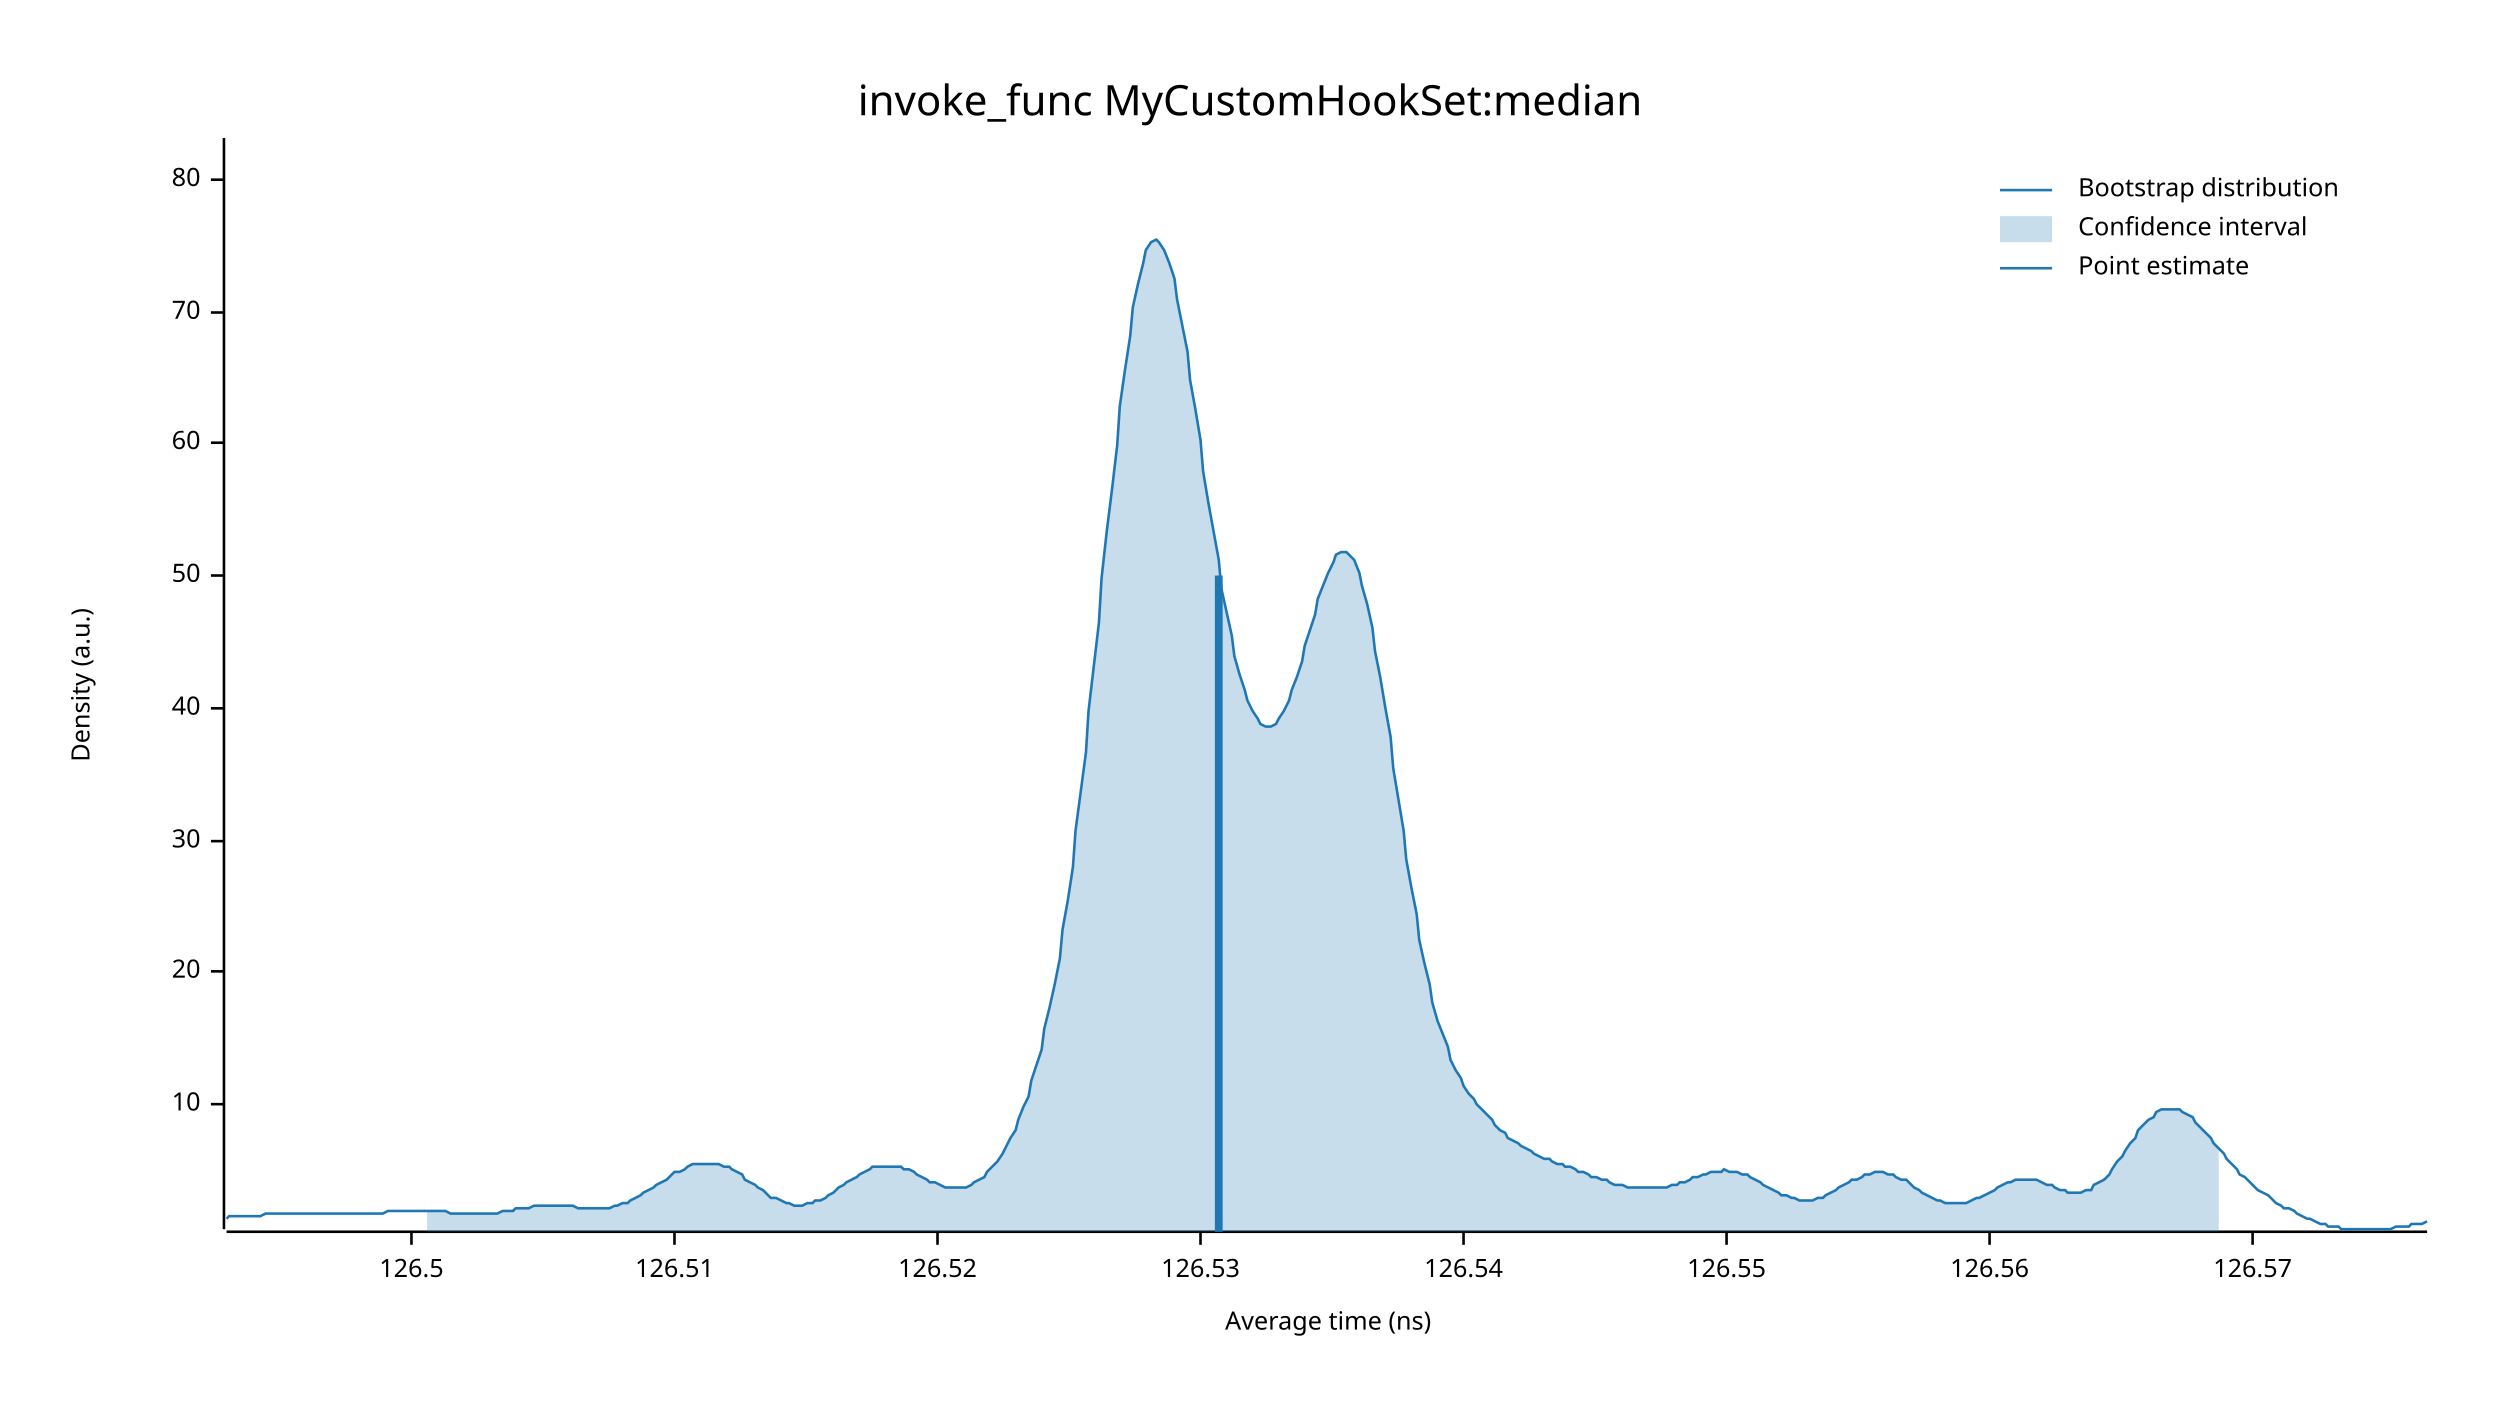
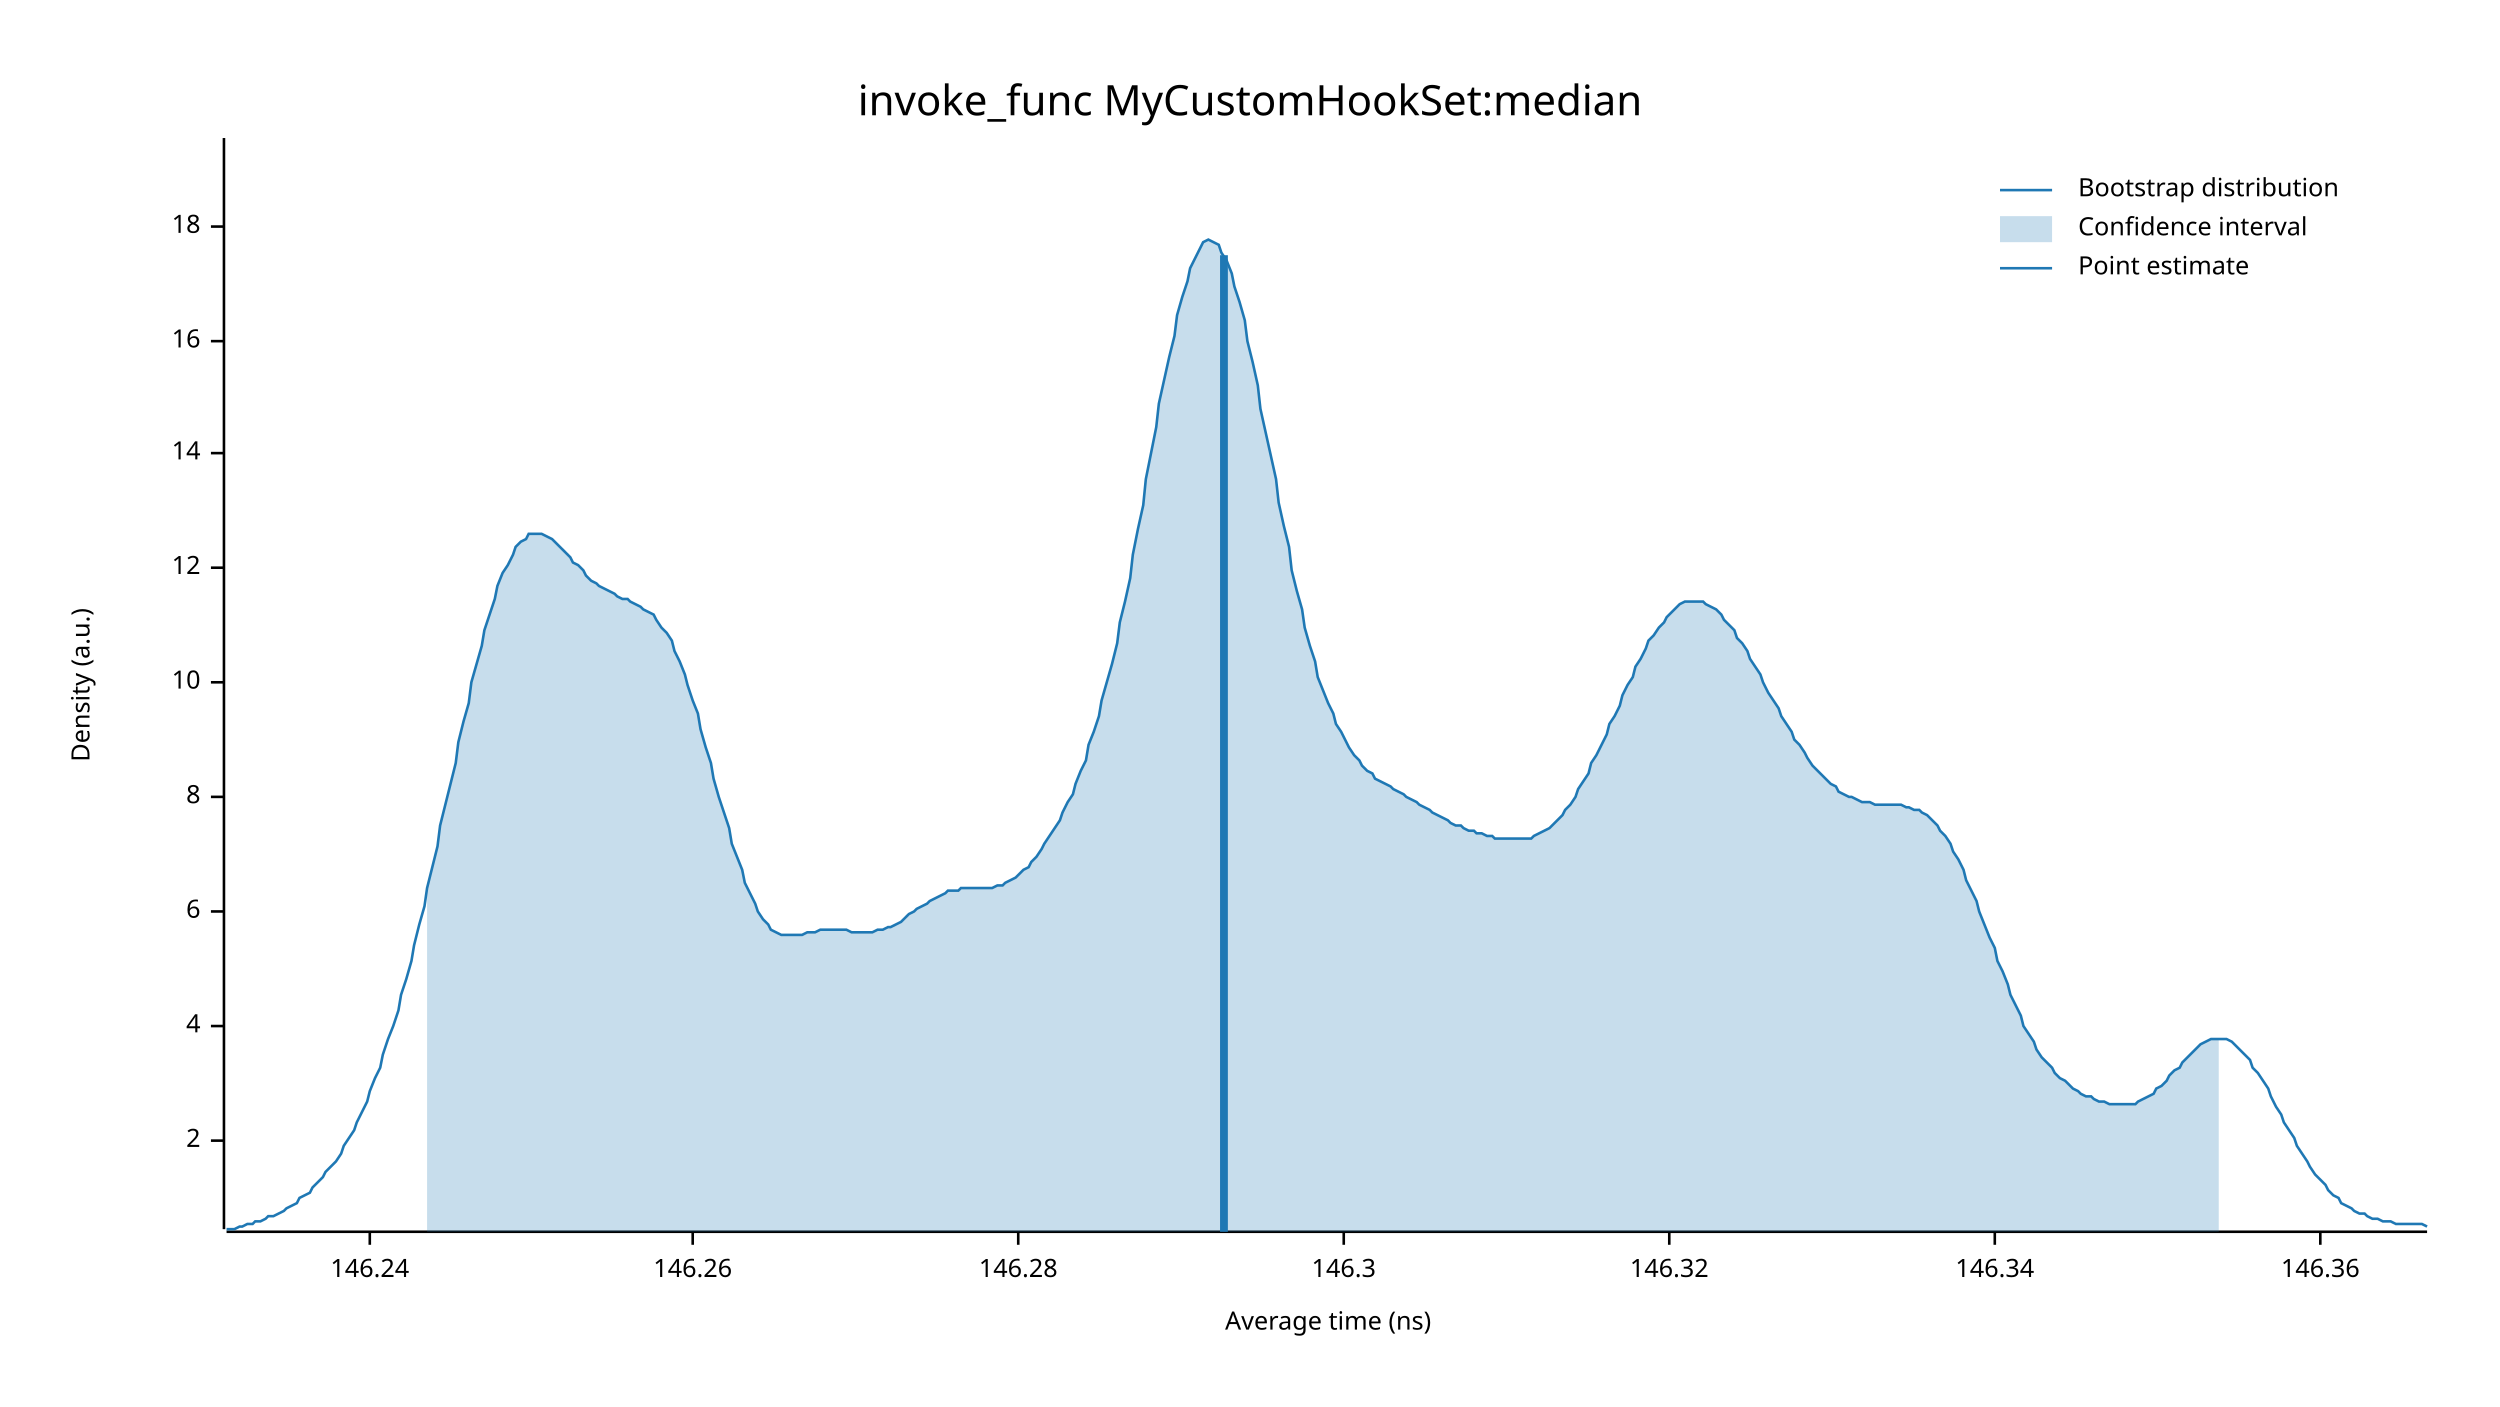
<svg xmlns="http://www.w3.org/2000/svg" width="960" height="540" viewBox="0 0 960 540">
  <text x="480" y="32" dy="0.76em" text-anchor="middle" font-family="sans-serif" font-size="16.129" opacity="1" fill="#000000">
invoke_func MyCustomHookSet:median
</text>
  <text x="27" y="263" dy="0.76em" text-anchor="middle" font-family="sans-serif" font-size="9.677" opacity="1" fill="#000000" transform="rotate(270, 27, 263)">
Density (a.u.)
</text>
  <text x="510" y="513" dy="-0.5ex" text-anchor="middle" font-family="sans-serif" font-size="9.677" opacity="1" fill="#000000">
Average time (ns)
</text>
  <polyline fill="none" opacity="1" stroke="#000000" stroke-width="1" points="86,53 86,472 " />
-   <text x="77" y="424" dy="0.5ex" text-anchor="end" font-family="sans-serif" font-size="9.677" opacity="1" fill="#000000">
+   <text x="77" y="438" dy="0.5ex" text-anchor="end" font-family="sans-serif" font-size="9.677" opacity="1" fill="#000000">
+ 2
+ </text>
+   <polyline fill="none" opacity="1" stroke="#000000" stroke-width="1" points="81,438 86,438 " />
+   <text x="77" y="394" dy="0.5ex" text-anchor="end" font-family="sans-serif" font-size="9.677" opacity="1" fill="#000000">
+ 4
+ </text>
+   <polyline fill="none" opacity="1" stroke="#000000" stroke-width="1" points="81,394 86,394 " />
+   <text x="77" y="350" dy="0.5ex" text-anchor="end" font-family="sans-serif" font-size="9.677" opacity="1" fill="#000000">
+ 6
+ </text>
+   <polyline fill="none" opacity="1" stroke="#000000" stroke-width="1" points="81,350 86,350 " />
+   <text x="77" y="306" dy="0.5ex" text-anchor="end" font-family="sans-serif" font-size="9.677" opacity="1" fill="#000000">
+ 8
+ </text>
+   <polyline fill="none" opacity="1" stroke="#000000" stroke-width="1" points="81,306 86,306 " />
+   <text x="77" y="262" dy="0.5ex" text-anchor="end" font-family="sans-serif" font-size="9.677" opacity="1" fill="#000000">
10
</text>
-   <polyline fill="none" opacity="1" stroke="#000000" stroke-width="1" points="81,424 86,424 " />
-   <text x="77" y="373" dy="0.5ex" text-anchor="end" font-family="sans-serif" font-size="9.677" opacity="1" fill="#000000">
- 20
+   <polyline fill="none" opacity="1" stroke="#000000" stroke-width="1" points="81,262 86,262 " />
+   <text x="77" y="218" dy="0.5ex" text-anchor="end" font-family="sans-serif" font-size="9.677" opacity="1" fill="#000000">
+ 12
</text>
-   <polyline fill="none" opacity="1" stroke="#000000" stroke-width="1" points="81,373 86,373 " />
-   <text x="77" y="323" dy="0.5ex" text-anchor="end" font-family="sans-serif" font-size="9.677" opacity="1" fill="#000000">
- 30
+   <polyline fill="none" opacity="1" stroke="#000000" stroke-width="1" points="81,218 86,218 " />
+   <text x="77" y="174" dy="0.5ex" text-anchor="end" font-family="sans-serif" font-size="9.677" opacity="1" fill="#000000">
+ 14
</text>
-   <polyline fill="none" opacity="1" stroke="#000000" stroke-width="1" points="81,323 86,323 " />
-   <text x="77" y="272" dy="0.5ex" text-anchor="end" font-family="sans-serif" font-size="9.677" opacity="1" fill="#000000">
- 40
+   <polyline fill="none" opacity="1" stroke="#000000" stroke-width="1" points="81,174 86,174 " />
+   <text x="77" y="131" dy="0.5ex" text-anchor="end" font-family="sans-serif" font-size="9.677" opacity="1" fill="#000000">
+ 16
</text>
-   <polyline fill="none" opacity="1" stroke="#000000" stroke-width="1" points="81,272 86,272 " />
-   <text x="77" y="221" dy="0.5ex" text-anchor="end" font-family="sans-serif" font-size="9.677" opacity="1" fill="#000000">
- 50
+   <polyline fill="none" opacity="1" stroke="#000000" stroke-width="1" points="81,131 86,131 " />
+   <text x="77" y="87" dy="0.5ex" text-anchor="end" font-family="sans-serif" font-size="9.677" opacity="1" fill="#000000">
+ 18
</text>
-   <polyline fill="none" opacity="1" stroke="#000000" stroke-width="1" points="81,221 86,221 " />
-   <text x="77" y="170" dy="0.5ex" text-anchor="end" font-family="sans-serif" font-size="9.677" opacity="1" fill="#000000">
- 60
+   <polyline fill="none" opacity="1" stroke="#000000" stroke-width="1" points="81,87 86,87 " />
+   <polyline fill="none" opacity="1" stroke="#000000" stroke-width="1" points="87,473 932,473 " />
+   <text x="142" y="483" dy="0.76em" text-anchor="middle" font-family="sans-serif" font-size="9.677" opacity="1" fill="#000000">
+ 146.24
</text>
-   <polyline fill="none" opacity="1" stroke="#000000" stroke-width="1" points="81,170 86,170 " />
-   <text x="77" y="120" dy="0.5ex" text-anchor="end" font-family="sans-serif" font-size="9.677" opacity="1" fill="#000000">
- 70
+   <polyline fill="none" opacity="1" stroke="#000000" stroke-width="1" points="142,473 142,478 " />
+   <text x="266" y="483" dy="0.76em" text-anchor="middle" font-family="sans-serif" font-size="9.677" opacity="1" fill="#000000">
+ 146.26
</text>
-   <polyline fill="none" opacity="1" stroke="#000000" stroke-width="1" points="81,120 86,120 " />
-   <text x="77" y="69" dy="0.5ex" text-anchor="end" font-family="sans-serif" font-size="9.677" opacity="1" fill="#000000">
- 80
+   <polyline fill="none" opacity="1" stroke="#000000" stroke-width="1" points="266,473 266,478 " />
+   <text x="391" y="483" dy="0.76em" text-anchor="middle" font-family="sans-serif" font-size="9.677" opacity="1" fill="#000000">
+ 146.28
</text>
-   <polyline fill="none" opacity="1" stroke="#000000" stroke-width="1" points="81,69 86,69 " />
-   <polyline fill="none" opacity="1" stroke="#000000" stroke-width="1" points="87,473 932,473 " />
-   <text x="158" y="483" dy="0.76em" text-anchor="middle" font-family="sans-serif" font-size="9.677" opacity="1" fill="#000000">
- 126.5
+   <polyline fill="none" opacity="1" stroke="#000000" stroke-width="1" points="391,473 391,478 " />
+   <text x="516" y="483" dy="0.76em" text-anchor="middle" font-family="sans-serif" font-size="9.677" opacity="1" fill="#000000">
+ 146.3
</text>
-   <polyline fill="none" opacity="1" stroke="#000000" stroke-width="1" points="158,473 158,478 " />
-   <text x="259" y="483" dy="0.76em" text-anchor="middle" font-family="sans-serif" font-size="9.677" opacity="1" fill="#000000">
- 126.51
+   <polyline fill="none" opacity="1" stroke="#000000" stroke-width="1" points="516,473 516,478 " />
+   <text x="641" y="483" dy="0.76em" text-anchor="middle" font-family="sans-serif" font-size="9.677" opacity="1" fill="#000000">
+ 146.32
</text>
-   <polyline fill="none" opacity="1" stroke="#000000" stroke-width="1" points="259,473 259,478 " />
-   <text x="360" y="483" dy="0.76em" text-anchor="middle" font-family="sans-serif" font-size="9.677" opacity="1" fill="#000000">
- 126.52
+   <polyline fill="none" opacity="1" stroke="#000000" stroke-width="1" points="641,473 641,478 " />
+   <text x="766" y="483" dy="0.76em" text-anchor="middle" font-family="sans-serif" font-size="9.677" opacity="1" fill="#000000">
+ 146.34
</text>
-   <polyline fill="none" opacity="1" stroke="#000000" stroke-width="1" points="360,473 360,478 " />
-   <text x="461" y="483" dy="0.76em" text-anchor="middle" font-family="sans-serif" font-size="9.677" opacity="1" fill="#000000">
- 126.53
+   <polyline fill="none" opacity="1" stroke="#000000" stroke-width="1" points="766,473 766,478 " />
+   <text x="891" y="483" dy="0.76em" text-anchor="middle" font-family="sans-serif" font-size="9.677" opacity="1" fill="#000000">
+ 146.36
</text>
-   <polyline fill="none" opacity="1" stroke="#000000" stroke-width="1" points="461,473 461,478 " />
-   <text x="562" y="483" dy="0.76em" text-anchor="middle" font-family="sans-serif" font-size="9.677" opacity="1" fill="#000000">
- 126.54
- </text>
-   <polyline fill="none" opacity="1" stroke="#000000" stroke-width="1" points="562,473 562,478 " />
-   <text x="663" y="483" dy="0.76em" text-anchor="middle" font-family="sans-serif" font-size="9.677" opacity="1" fill="#000000">
- 126.55
- </text>
-   <polyline fill="none" opacity="1" stroke="#000000" stroke-width="1" points="663,473 663,478 " />
-   <text x="764" y="483" dy="0.76em" text-anchor="middle" font-family="sans-serif" font-size="9.677" opacity="1" fill="#000000">
- 126.56
- </text>
-   <polyline fill="none" opacity="1" stroke="#000000" stroke-width="1" points="764,473 764,478 " />
-   <text x="865" y="483" dy="0.76em" text-anchor="middle" font-family="sans-serif" font-size="9.677" opacity="1" fill="#000000">
- 126.57
- </text>
-   <polyline fill="none" opacity="1" stroke="#000000" stroke-width="1" points="865,473 865,478 " />
-   <polyline fill="none" opacity="1" stroke="#1F78B4" stroke-width="1" points="87,468 88,467 90,467 92,467 93,467 95,467 97,467 98,467 100,467 102,466 103,466 105,466 107,466 109,466 110,466 112,466 114,466 115,466 117,466 119,466 120,466 122,466 124,466 125,466 127,466 129,466 131,466 132,466 134,466 136,466 137,466 139,466 141,466 142,466 144,466 146,466 147,466 149,465 151,465 153,465 154,465 156,465 158,465 159,465 161,465 163,465 164,465 166,465 168,465 169,465 171,465 173,466 175,466 176,466 178,466 180,466 181,466 183,466 185,466 186,466 188,466 190,466 191,466 193,465 195,465 197,465 198,464 200,464 202,464 203,464 205,463 207,463 208,463 210,463 212,463 214,463 215,463 217,463 219,463 220,463 222,464 224,464 225,464 227,464 229,464 230,464 232,464 234,464 236,463 237,463 239,462 241,462 242,461 244,460 246,459 247,458 249,457 251,456 252,455 254,454 256,453 258,451 259,450 261,450 263,449 264,448 266,447 268,447 269,447 271,447 273,447 274,447 276,447 278,448 280,448 281,449 283,450 285,451 286,453 288,454 290,455 291,456 293,457 295,459 296,460 298,460 300,461 302,462 303,462 305,463 307,463 308,463 310,462 312,462 313,461 315,461 317,460 318,459 320,458 322,456 324,455 325,454 327,453 329,452 330,451 332,450 334,449 335,448 337,448 339,448 341,448 342,448 344,448 346,448 347,449 349,449 351,450 352,451 354,452 356,453 357,454 359,454 361,455 363,456 364,456 366,456 368,456 369,456 371,456 373,455 374,454 376,453 378,452 379,450 381,448 383,446 385,443 386,441 388,437 390,434 391,430 393,425 395,421 396,415 398,409 400,403 401,395 403,387 405,378 407,368 408,357 410,346 412,333 413,319 415,304 417,289 418,273 420,256 422,239 423,222 425,204 427,188 429,171 430,156 432,142 434,129 435,118 437,109 439,101 440,96 442,93 444,92 445,93 447,96 449,101 451,107 452,115 454,125 456,135 457,146 459,157 461,169 462,181 464,193 466,204 468,215 469,226 471,235 473,244 474,252 476,259 478,265 479,269 481,273 483,276 484,278 486,279 488,279 490,278 491,276 493,273 495,269 496,265 498,260 500,254 501,248 503,242 505,236 506,230 508,225 510,220 512,216 513,213 515,212 517,212 518,213 520,215 522,220 523,225 525,232 527,241 528,250 530,260 532,272 534,283 535,295 537,307 539,319 540,330 542,341 544,351 545,361 547,370 549,378 550,385 552,392 554,397 556,402 557,407 559,411 561,414 562,417 564,420 566,422 567,424 569,426 571,428 573,430 574,432 576,434 578,435 579,437 581,438 583,439 584,440 586,441 588,442 589,443 591,444 593,445 595,445 596,446 598,447 600,447 601,448 603,448 605,449 606,450 608,450 610,451 611,452 613,452 615,453 617,453 618,454 620,455 622,455 623,455 625,456 627,456 628,456 630,456 632,456 633,456 635,456 637,456 639,456 640,456 642,455 644,455 645,454 647,454 649,453 650,452 652,452 654,451 655,451 657,450 659,450 661,450 662,449 664,450 666,450 667,450 669,451 671,451 672,452 674,453 676,454 677,455 679,456 681,457 683,458 684,459 686,459 688,460 689,460 691,461 693,461 694,461 696,461 698,460 700,460 701,459 703,458 705,457 706,456 708,455 710,454 711,453 713,453 715,452 716,451 718,451 720,450 722,450 723,450 725,451 727,451 728,452 730,453 732,453 733,454 735,456 737,457 738,458 740,459 742,460 744,461 745,461 747,462 749,462 750,462 752,462 754,462 755,462 757,461 759,460 760,460 762,459 764,458 766,457 767,456 769,455 771,454 772,454 774,453 776,453 777,453 779,453 781,453 782,453 784,454 786,455 788,455 789,456 791,457 793,457 794,458 796,458 798,458 799,458 801,457 803,457 804,455 806,454 808,453 810,451 811,449 813,446 815,444 816,442 818,439 820,437 821,434 823,432 825,430 827,429 828,427 830,426 832,426 833,426 835,426 837,426 838,427 840,428 842,429 843,431 845,433 847,435 849,437 850,439 852,441 854,443 855,445 857,447 859,449 860,451 862,452 864,454 865,455 867,457 869,458 871,459 872,460 874,462 876,463 877,464 879,464 881,465 882,466 884,467 886,468 887,468 889,469 891,470 893,470 894,471 896,471 898,471 899,472 901,472 903,472 904,472 906,472 908,472 909,472 911,472 913,472 915,472 916,472 918,472 920,471 921,471 923,471 925,471 926,470 928,470 930,470 932,469 " />
-   <polygon opacity="0.25" fill="#1F78B4" points="164,465 166,465 168,465 169,465 171,465 173,466 175,466 176,466 178,466 180,466 181,466 183,466 185,466 186,466 188,466 190,466 191,466 193,465 195,465 197,465 198,464 200,464 202,464 203,464 205,463 207,463 208,463 210,463 212,463 214,463 215,463 217,463 219,463 220,463 222,464 224,464 225,464 227,464 229,464 230,464 232,464 234,464 236,463 237,463 239,462 241,462 242,461 244,460 246,459 247,458 249,457 251,456 252,455 254,454 256,453 258,451 259,450 261,450 263,449 264,448 266,447 268,447 269,447 271,447 273,447 274,447 276,447 278,448 280,448 281,449 283,450 285,451 286,453 288,454 290,455 291,456 293,457 295,459 296,460 298,460 300,461 302,462 303,462 305,463 307,463 308,463 310,462 312,462 313,461 315,461 317,460 318,459 320,458 322,456 324,455 325,454 327,453 329,452 330,451 332,450 334,449 335,448 337,448 339,448 341,448 342,448 344,448 346,448 347,449 349,449 351,450 352,451 354,452 356,453 357,454 359,454 361,455 363,456 364,456 366,456 368,456 369,456 371,456 373,455 374,454 376,453 378,452 379,450 381,448 383,446 385,443 386,441 388,437 390,434 391,430 393,425 395,421 396,415 398,409 400,403 401,395 403,387 405,378 407,368 408,357 410,346 412,333 413,319 415,304 417,289 418,273 420,256 422,239 423,222 425,204 427,188 429,171 430,156 432,142 434,129 435,118 437,109 439,101 440,96 442,93 444,92 445,93 447,96 449,101 451,107 452,115 454,125 456,135 457,146 459,157 461,169 462,181 464,193 466,204 468,215 469,226 471,235 473,244 474,252 476,259 478,265 479,269 481,273 483,276 484,278 486,279 488,279 490,278 491,276 493,273 495,269 496,265 498,260 500,254 501,248 503,242 505,236 506,230 508,225 510,220 512,216 513,213 515,212 517,212 518,213 520,215 522,220 523,225 525,232 527,241 528,250 530,260 532,272 534,283 535,295 537,307 539,319 540,330 542,341 544,351 545,361 547,370 549,378 550,385 552,392 554,397 556,402 557,407 559,411 561,414 562,417 564,420 566,422 567,424 569,426 571,428 573,430 574,432 576,434 578,435 579,437 581,438 583,439 584,440 586,441 588,442 589,443 591,444 593,445 595,445 596,446 598,447 600,447 601,448 603,448 605,449 606,450 608,450 610,451 611,452 613,452 615,453 617,453 618,454 620,455 622,455 623,455 625,456 627,456 628,456 630,456 632,456 633,456 635,456 637,456 639,456 640,456 642,455 644,455 645,454 647,454 649,453 650,452 652,452 654,451 655,451 657,450 659,450 661,450 662,449 664,450 666,450 667,450 669,451 671,451 672,452 674,453 676,454 677,455 679,456 681,457 683,458 684,459 686,459 688,460 689,460 691,461 693,461 694,461 696,461 698,460 700,460 701,459 703,458 705,457 706,456 708,455 710,454 711,453 713,453 715,452 716,451 718,451 720,450 722,450 723,450 725,451 727,451 728,452 730,453 732,453 733,454 735,456 737,457 738,458 740,459 742,460 744,461 745,461 747,462 749,462 750,462 752,462 754,462 755,462 757,461 759,460 760,460 762,459 764,458 766,457 767,456 769,455 771,454 772,454 774,453 776,453 777,453 779,453 781,453 782,453 784,454 786,455 788,455 789,456 791,457 793,457 794,458 796,458 798,458 799,458 801,457 803,457 804,455 806,454 808,453 810,451 811,449 813,446 815,444 816,442 818,439 820,437 821,434 823,432 825,430 827,429 828,427 830,426 832,426 833,426 835,426 837,426 838,427 840,428 842,429 843,431 845,433 847,435 849,437 850,439 852,441 852,473 164,473 " />
-   <polyline fill="none" opacity="1" stroke="#1F78B4" stroke-width="3" points="468,473 468,221 " />
+   <polyline fill="none" opacity="1" stroke="#000000" stroke-width="1" points="891,473 891,478 " />
+   <polyline fill="none" opacity="1" stroke="#1F78B4" stroke-width="1" points="87,472 88,472 90,472 92,471 93,471 95,470 97,470 98,469 100,469 102,468 103,467 105,467 107,466 109,465 110,464 112,463 114,462 115,460 117,459 119,458 120,456 122,454 124,452 125,450 127,448 129,446 131,443 132,440 134,437 136,434 137,431 139,427 141,423 142,419 144,414 146,410 147,405 149,399 151,394 153,388 154,382 156,376 158,369 159,363 161,355 163,348 164,341 166,333 168,325 169,317 171,309 173,301 175,293 176,285 178,277 180,270 181,262 183,255 185,248 186,242 188,236 190,230 191,225 193,220 195,217 197,213 198,210 200,208 202,207 203,205 205,205 207,205 208,205 210,206 212,207 214,209 215,210 217,212 219,214 220,216 222,217 224,219 225,221 227,223 229,224 230,225 232,226 234,227 236,228 237,229 239,230 241,230 242,231 244,232 246,233 247,234 249,235 251,236 252,238 254,241 256,243 258,246 259,250 261,254 263,259 264,263 266,269 268,274 269,280 271,287 273,293 274,299 276,306 278,312 280,318 281,324 283,329 285,334 286,339 288,343 290,347 291,350 293,353 295,355 296,357 298,358 300,359 302,359 303,359 305,359 307,359 308,359 310,358 312,358 313,358 315,357 317,357 318,357 320,357 322,357 324,357 325,357 327,358 329,358 330,358 332,358 334,358 335,358 337,357 339,357 341,356 342,356 344,355 346,354 347,353 349,351 351,350 352,349 354,348 356,347 357,346 359,345 361,344 363,343 364,342 366,342 368,342 369,341 371,341 373,341 374,341 376,341 378,341 379,341 381,341 383,340 385,340 386,339 388,338 390,337 391,336 393,334 395,333 396,331 398,329 400,326 401,324 403,321 405,318 407,315 408,312 410,308 412,305 413,301 415,296 417,292 418,286 420,281 422,275 423,269 425,262 427,255 429,247 430,239 432,231 434,222 435,213 437,203 439,194 440,184 442,174 444,164 445,155 447,146 449,137 451,129 452,121 454,114 456,108 457,103 459,99 461,95 462,93 464,92 466,93 468,94 469,97 471,100 473,105 474,110 476,116 478,123 479,131 481,139 483,148 484,157 486,166 488,175 490,184 491,193 493,202 495,210 496,219 498,227 500,234 501,241 503,248 505,254 506,260 508,265 510,270 512,274 513,278 515,281 517,285 518,287 520,290 522,292 523,294 525,296 527,297 528,299 530,300 532,301 534,302 535,303 537,304 539,305 540,306 542,307 544,308 545,309 547,310 549,311 550,312 552,313 554,314 556,315 557,316 559,317 561,317 562,318 564,319 566,319 567,320 569,320 571,321 573,321 574,322 576,322 578,322 579,322 581,322 583,322 584,322 586,322 588,322 589,321 591,320 593,319 595,318 596,317 598,315 600,313 601,311 603,309 605,306 606,303 608,300 610,297 611,293 613,290 615,286 617,282 618,278 620,275 622,271 623,267 625,263 627,260 628,256 630,253 632,249 633,246 635,244 637,241 639,239 640,237 642,235 644,233 645,232 647,231 649,231 650,231 652,231 654,231 655,232 657,233 659,234 661,236 662,238 664,240 666,242 667,245 669,247 671,250 672,253 674,256 676,259 677,262 679,266 681,269 683,272 684,275 686,278 688,281 689,284 691,286 693,289 694,291 696,294 698,296 700,298 701,299 703,301 705,302 706,304 708,305 710,306 711,306 713,307 715,308 716,308 718,308 720,309 722,309 723,309 725,309 727,309 728,309 730,309 732,310 733,310 735,311 737,311 738,312 740,313 742,315 744,317 745,319 747,321 749,324 750,327 752,330 754,334 755,338 757,342 759,346 760,350 762,355 764,360 766,364 767,369 769,373 771,378 772,382 774,386 776,390 777,394 779,397 781,400 782,403 784,406 786,408 788,410 789,412 791,414 793,415 794,416 796,418 798,419 799,420 801,421 803,421 804,422 806,423 808,423 810,424 811,424 813,424 815,424 816,424 818,424 820,424 821,423 823,422 825,421 827,420 828,418 830,417 832,415 833,413 835,411 837,410 838,408 840,406 842,404 843,403 845,401 847,400 849,399 850,399 852,399 854,399 855,399 857,400 859,402 860,403 862,405 864,407 865,410 867,412 869,415 871,418 872,421 874,425 876,428 877,431 879,434 881,437 882,440 884,443 886,446 887,448 889,451 891,453 893,455 894,457 896,459 898,460 899,462 901,463 903,464 904,465 906,466 908,466 909,467 911,468 913,468 915,469 916,469 918,469 920,470 921,470 923,470 925,470 926,470 928,470 930,470 932,471 " />
+   <polygon opacity="0.25" fill="#1F78B4" points="164,341 166,333 168,325 169,317 171,309 173,301 175,293 176,285 178,277 180,270 181,262 183,255 185,248 186,242 188,236 190,230 191,225 193,220 195,217 197,213 198,210 200,208 202,207 203,205 205,205 207,205 208,205 210,206 212,207 214,209 215,210 217,212 219,214 220,216 222,217 224,219 225,221 227,223 229,224 230,225 232,226 234,227 236,228 237,229 239,230 241,230 242,231 244,232 246,233 247,234 249,235 251,236 252,238 254,241 256,243 258,246 259,250 261,254 263,259 264,263 266,269 268,274 269,280 271,287 273,293 274,299 276,306 278,312 280,318 281,324 283,329 285,334 286,339 288,343 290,347 291,350 293,353 295,355 296,357 298,358 300,359 302,359 303,359 305,359 307,359 308,359 310,358 312,358 313,358 315,357 317,357 318,357 320,357 322,357 324,357 325,357 327,358 329,358 330,358 332,358 334,358 335,358 337,357 339,357 341,356 342,356 344,355 346,354 347,353 349,351 351,350 352,349 354,348 356,347 357,346 359,345 361,344 363,343 364,342 366,342 368,342 369,341 371,341 373,341 374,341 376,341 378,341 379,341 381,341 383,340 385,340 386,339 388,338 390,337 391,336 393,334 395,333 396,331 398,329 400,326 401,324 403,321 405,318 407,315 408,312 410,308 412,305 413,301 415,296 417,292 418,286 420,281 422,275 423,269 425,262 427,255 429,247 430,239 432,231 434,222 435,213 437,203 439,194 440,184 442,174 444,164 445,155 447,146 449,137 451,129 452,121 454,114 456,108 457,103 459,99 461,95 462,93 464,92 466,93 468,94 469,97 471,100 473,105 474,110 476,116 478,123 479,131 481,139 483,148 484,157 486,166 488,175 490,184 491,193 493,202 495,210 496,219 498,227 500,234 501,241 503,248 505,254 506,260 508,265 510,270 512,274 513,278 515,281 517,285 518,287 520,290 522,292 523,294 525,296 527,297 528,299 530,300 532,301 534,302 535,303 537,304 539,305 540,306 542,307 544,308 545,309 547,310 549,311 550,312 552,313 554,314 556,315 557,316 559,317 561,317 562,318 564,319 566,319 567,320 569,320 571,321 573,321 574,322 576,322 578,322 579,322 581,322 583,322 584,322 586,322 588,322 589,321 591,320 593,319 595,318 596,317 598,315 600,313 601,311 603,309 605,306 606,303 608,300 610,297 611,293 613,290 615,286 617,282 618,278 620,275 622,271 623,267 625,263 627,260 628,256 630,253 632,249 633,246 635,244 637,241 639,239 640,237 642,235 644,233 645,232 647,231 649,231 650,231 652,231 654,231 655,232 657,233 659,234 661,236 662,238 664,240 666,242 667,245 669,247 671,250 672,253 674,256 676,259 677,262 679,266 681,269 683,272 684,275 686,278 688,281 689,284 691,286 693,289 694,291 696,294 698,296 700,298 701,299 703,301 705,302 706,304 708,305 710,306 711,306 713,307 715,308 716,308 718,308 720,309 722,309 723,309 725,309 727,309 728,309 730,309 732,310 733,310 735,311 737,311 738,312 740,313 742,315 744,317 745,319 747,321 749,324 750,327 752,330 754,334 755,338 757,342 759,346 760,350 762,355 764,360 766,364 767,369 769,373 771,378 772,382 774,386 776,390 777,394 779,397 781,400 782,403 784,406 786,408 788,410 789,412 791,414 793,415 794,416 796,418 798,419 799,420 801,421 803,421 804,422 806,423 808,423 810,424 811,424 813,424 815,424 816,424 818,424 820,424 821,423 823,422 825,421 827,420 828,418 830,417 832,415 833,413 835,411 837,410 838,408 840,406 842,404 843,403 845,401 847,400 849,399 850,399 852,399 852,473 164,473 " />
+   <polyline fill="none" opacity="1" stroke="#1F78B4" stroke-width="3" points="470,473 470,98 " />
  <text x="798" y="68" dy="0.76em" text-anchor="start" font-family="sans-serif" font-size="9.677" opacity="1" fill="#000000">
Bootstrap distribution
</text>
  <text x="798" y="83" dy="0.76em" text-anchor="start" font-family="sans-serif" font-size="9.677" opacity="1" fill="#000000">
Confidence interval
</text>
  <text x="798" y="98" dy="0.76em" text-anchor="start" font-family="sans-serif" font-size="9.677" opacity="1" fill="#000000">
Point estimate
</text>
  <polyline fill="none" opacity="1" stroke="#1F78B4" stroke-width="1" points="768,73 788,73 " />
  <rect x="768" y="83" width="20" height="10" opacity="0.25" fill="#1F78B4" stroke="none" />
  <polyline fill="none" opacity="1" stroke="#1F78B4" stroke-width="1" points="768,103 788,103 " />
</svg>
